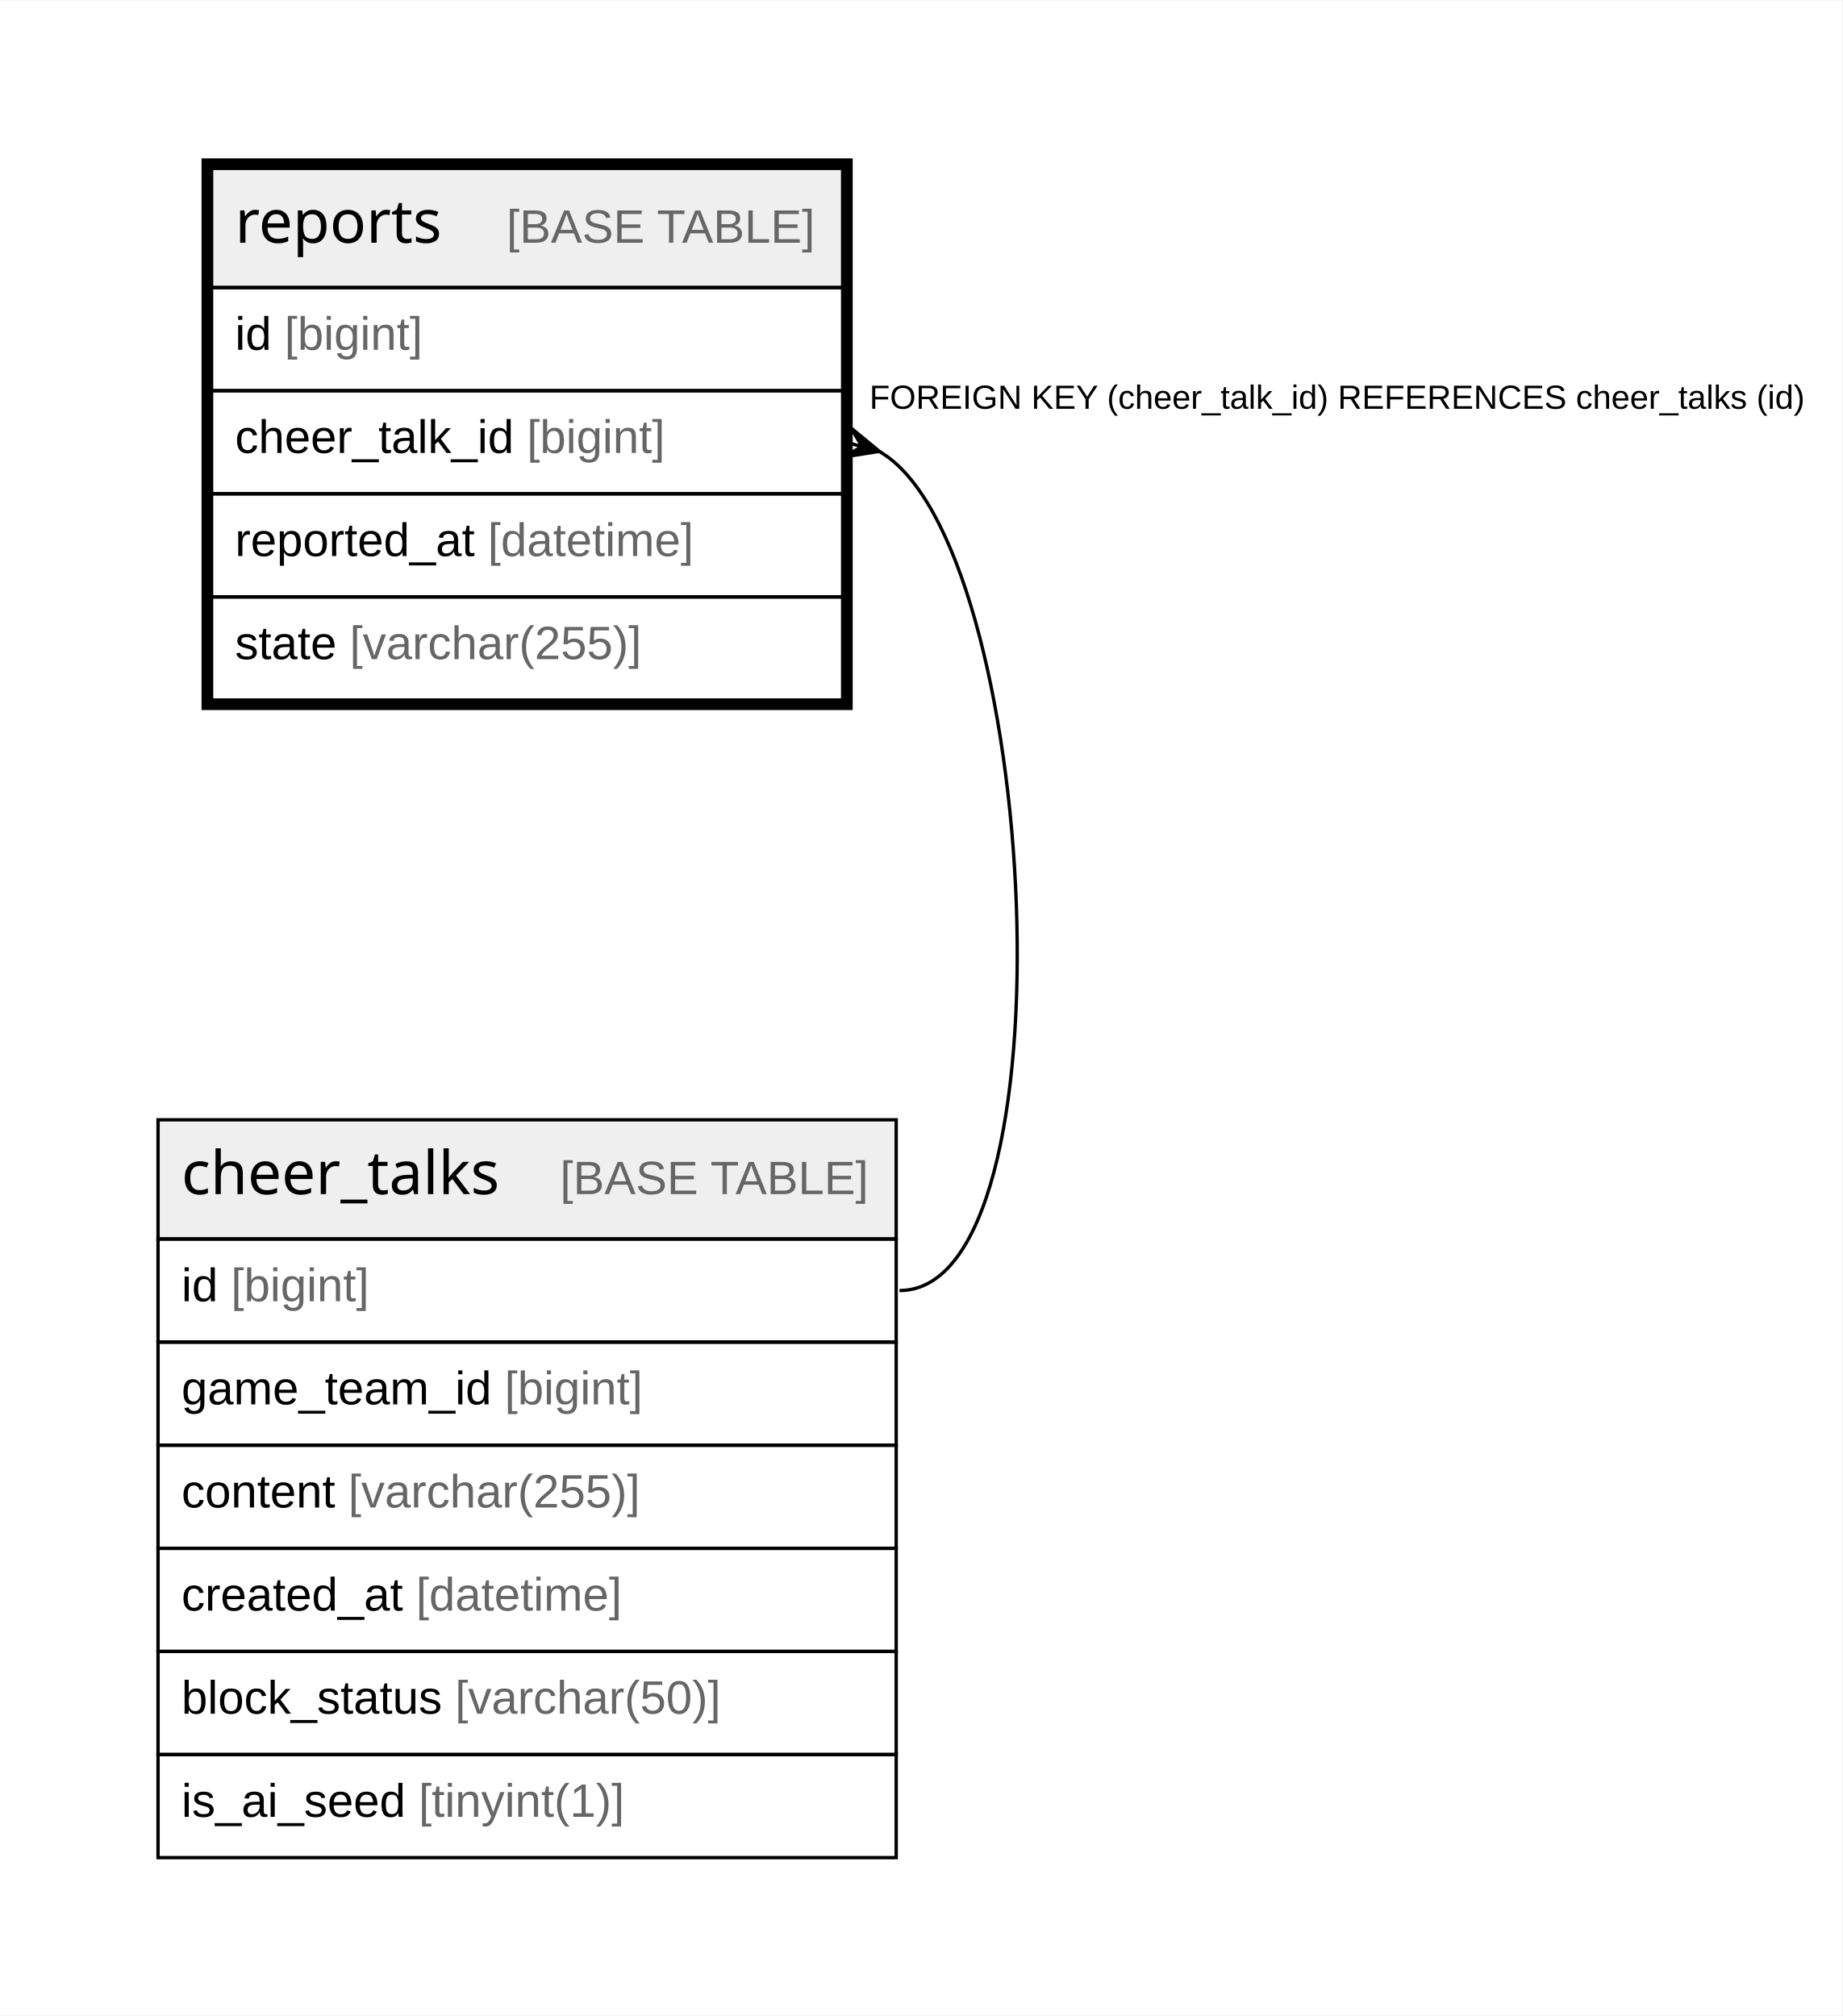
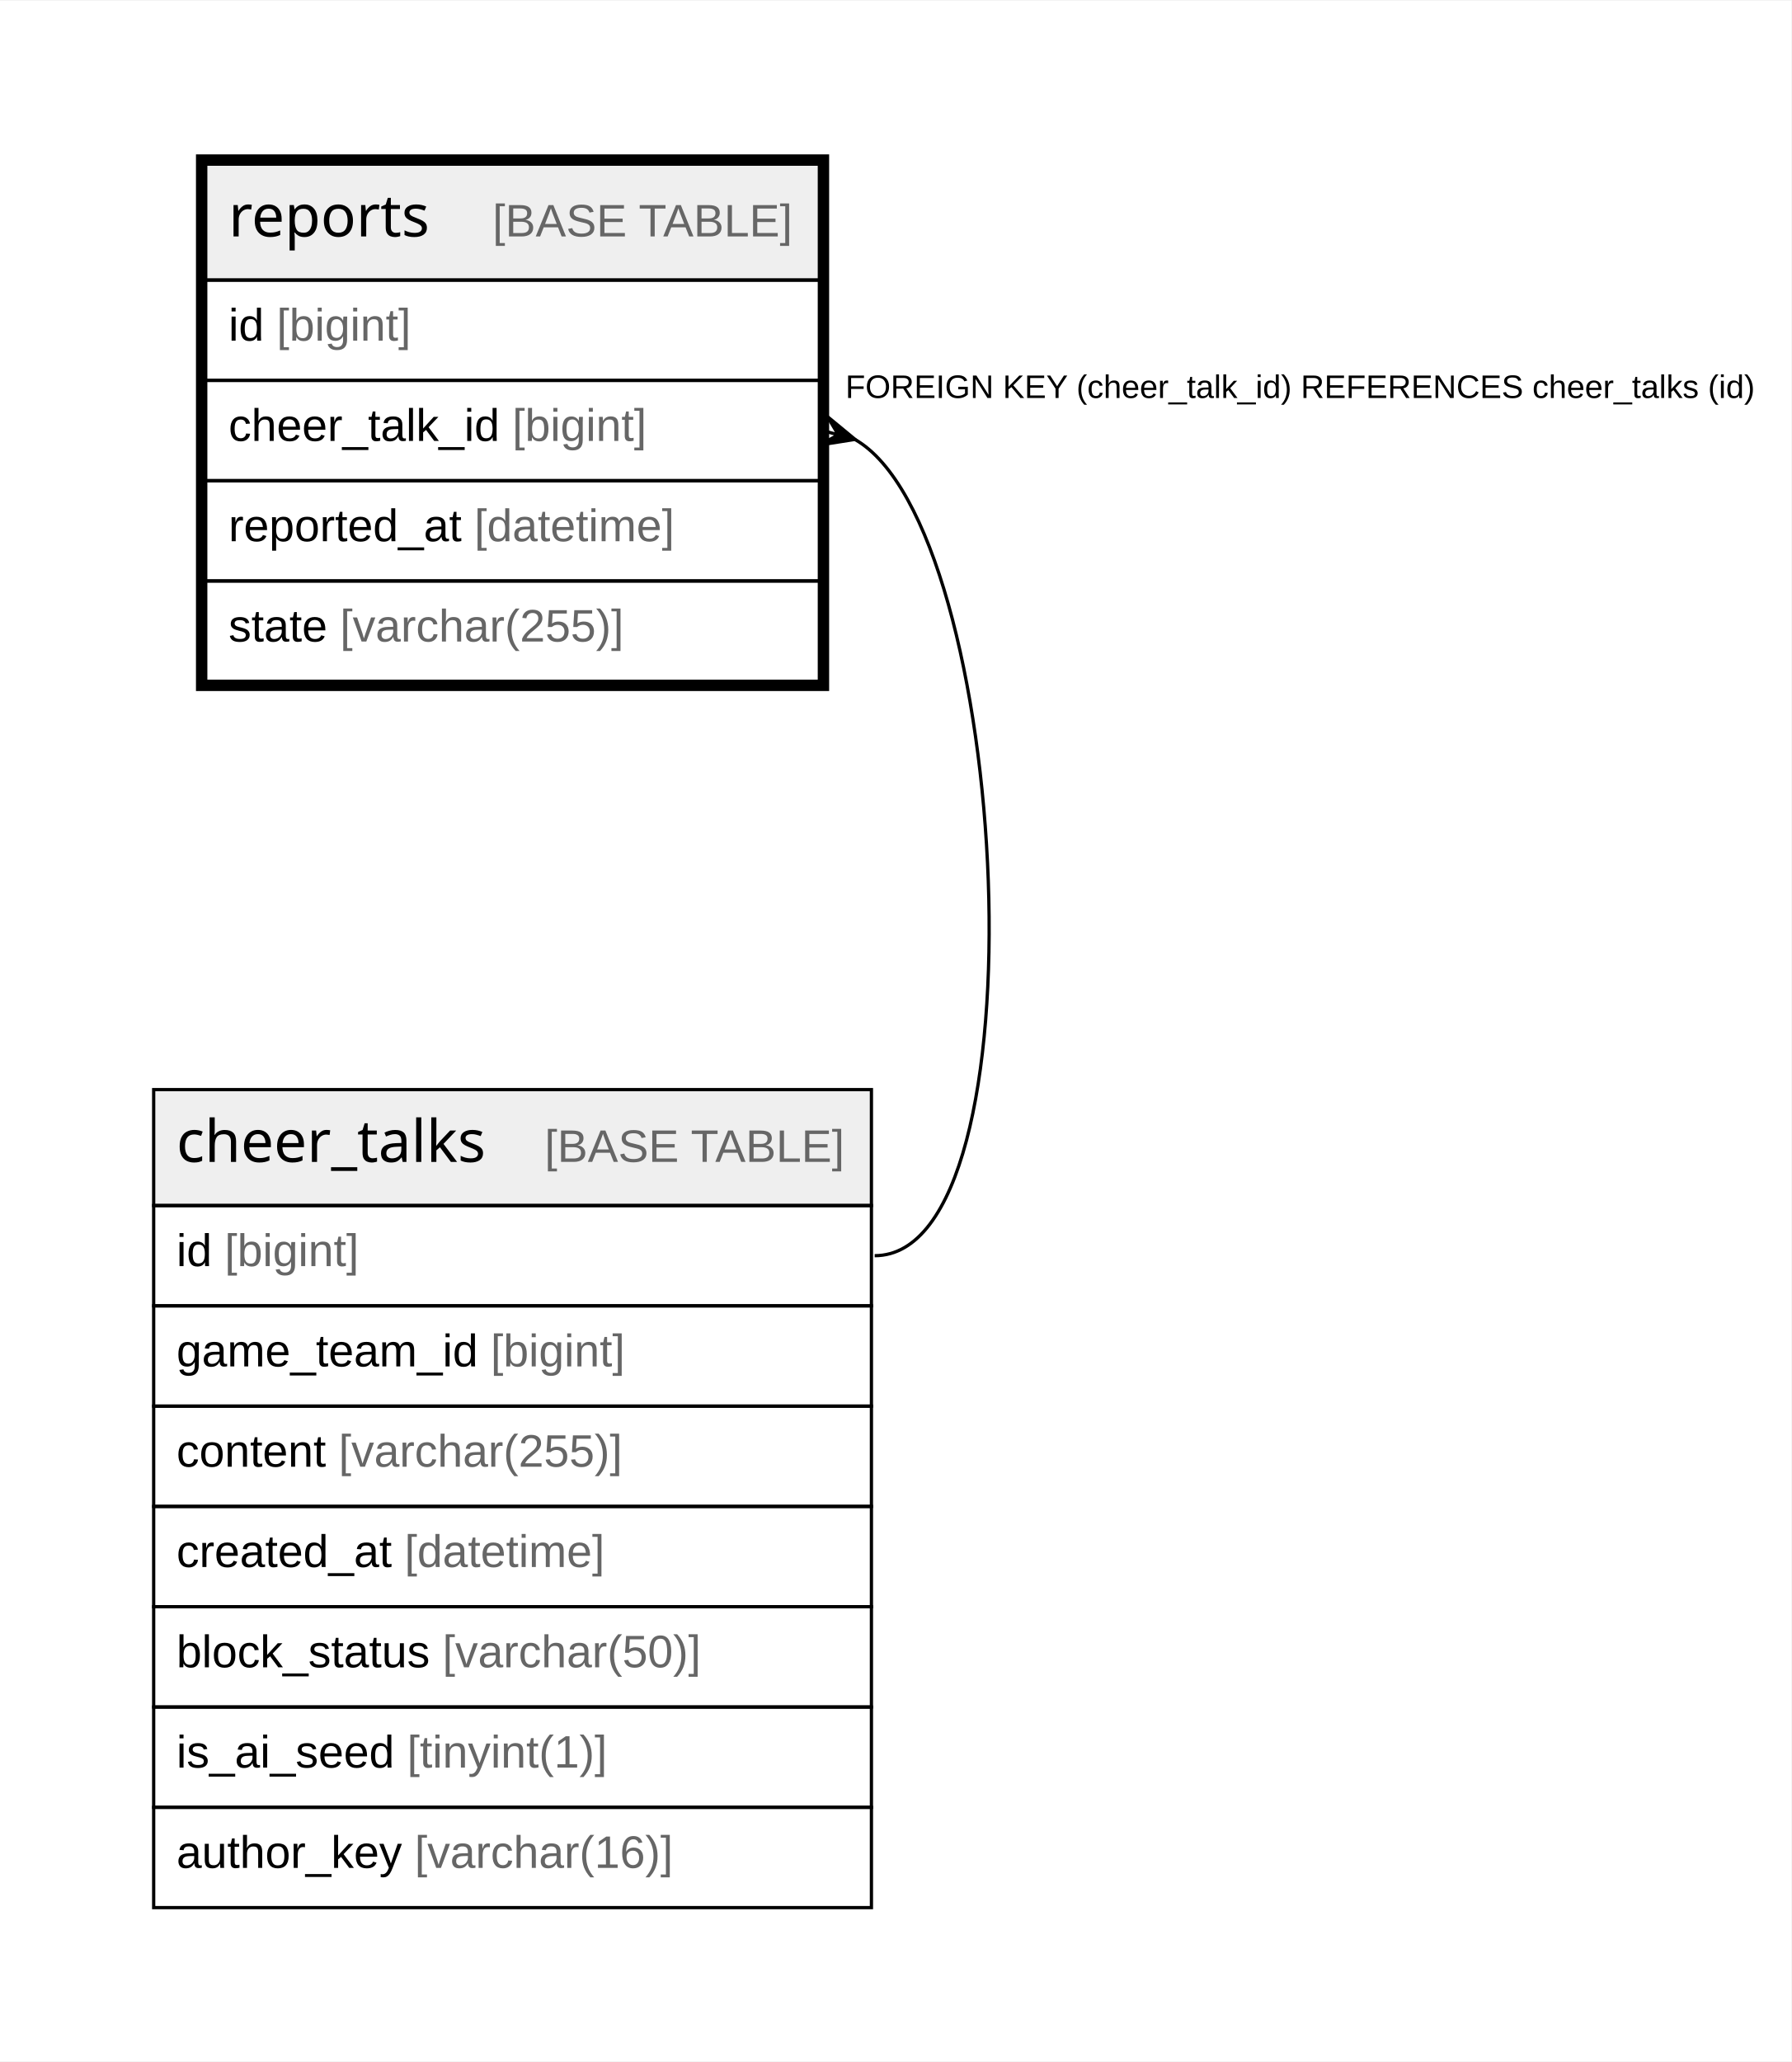
- <svg xmlns="http://www.w3.org/2000/svg" width="550pt" height="602pt" viewBox="0.00 0.00 550.19 602.00">
-   <g id="graph0" class="graph" transform="scale(1 1) rotate(0) translate(4 598)">
-     <polygon fill="white" stroke="none" points="-4,4 -4,-598 546.19,-598 546.19,4 -4,4" />
+ <svg xmlns="http://www.w3.org/2000/svg" width="550pt" height="633pt" viewBox="0.00 0.00 550.19 632.80">
+   <g id="graph0" class="graph" transform="scale(1 1) rotate(0) translate(4 628.8)">
+     <polygon fill="white" stroke="none" points="-4,4 -4,-628.8 546.19,-628.8 546.19,4 -4,4" />
    <g id="node1" class="node">
-       <polygon fill="#efefef" stroke="none" points="59.19,-512.2 59.19,-547.8 247.66,-547.8 247.66,-512.2 59.19,-512.2" />
-       <polygon fill="none" stroke="black" points="59.19,-512.2 59.19,-547.8 247.66,-547.8 247.66,-512.2 59.19,-512.2" />
-       <text text-anchor="start" x="66.19" y="-525.6" font-family="Arial Bold" font-size="18.00">reports</text>
-       <text text-anchor="start" x="116.17" y="-525.6" font-family="Arial" font-size="14.00">    </text>
-       <text text-anchor="start" x="147.29" y="-525.6" font-family="Arial" font-size="14.00" fill="#666666">[BASE TABLE]</text>
+       <polygon fill="#efefef" stroke="none" points="59.19,-543 59.19,-578.6 247.66,-578.6 247.66,-543 59.19,-543" />
+       <polygon fill="none" stroke="black" points="59.19,-543 59.19,-578.6 247.66,-578.6 247.66,-543 59.19,-543" />
+       <text text-anchor="start" x="66.19" y="-556.4" font-family="Arial Bold" font-size="18.00">reports</text>
+       <text text-anchor="start" x="116.17" y="-556.4" font-family="Arial" font-size="14.00">    </text>
+       <text text-anchor="start" x="147.29" y="-556.4" font-family="Arial" font-size="14.00" fill="#666666">[BASE TABLE]</text>
+       <polygon fill="none" stroke="black" points="59.19,-512.2 59.19,-543 247.66,-543 247.66,-512.2 59.19,-512.2" />
+       <text text-anchor="start" x="66.19" y="-524.4" font-family="Arial" font-size="14.00">id </text>
+       <text text-anchor="start" x="80.97" y="-524.4" font-family="Arial" font-size="14.00" fill="#666666">[bigint]</text>
      <polygon fill="none" stroke="black" points="59.19,-481.4 59.19,-512.2 247.66,-512.2 247.66,-481.4 59.19,-481.4" />
-       <text text-anchor="start" x="66.19" y="-493.6" font-family="Arial" font-size="14.00">id </text>
-       <text text-anchor="start" x="80.97" y="-493.6" font-family="Arial" font-size="14.00" fill="#666666">[bigint]</text>
+       <text text-anchor="start" x="66.19" y="-493.6" font-family="Arial" font-size="14.00">cheer_talk_id </text>
+       <text text-anchor="start" x="153.35" y="-493.6" font-family="Arial" font-size="14.00" fill="#666666">[bigint]</text>
      <polygon fill="none" stroke="black" points="59.19,-450.6 59.19,-481.4 247.66,-481.4 247.66,-450.6 59.19,-450.6" />
-       <text text-anchor="start" x="66.19" y="-462.8" font-family="Arial" font-size="14.00">cheer_talk_id </text>
-       <text text-anchor="start" x="153.35" y="-462.8" font-family="Arial" font-size="14.00" fill="#666666">[bigint]</text>
+       <text text-anchor="start" x="66.19" y="-462.8" font-family="Arial" font-size="14.00">reported_at </text>
+       <text text-anchor="start" x="141.68" y="-462.8" font-family="Arial" font-size="14.00" fill="#666666">[datetime]</text>
      <polygon fill="none" stroke="black" points="59.19,-419.8 59.19,-450.6 247.66,-450.6 247.66,-419.8 59.19,-419.8" />
-       <text text-anchor="start" x="66.19" y="-432" font-family="Arial" font-size="14.00">reported_at </text>
-       <text text-anchor="start" x="141.68" y="-432" font-family="Arial" font-size="14.00" fill="#666666">[datetime]</text>
-       <polygon fill="none" stroke="black" points="59.19,-389 59.19,-419.8 247.66,-419.8 247.66,-389 59.19,-389" />
-       <text text-anchor="start" x="66.19" y="-401.2" font-family="Arial" font-size="14.00">state </text>
-       <text text-anchor="start" x="100.43" y="-401.2" font-family="Arial" font-size="14.00" fill="#666666">[varchar(255)]</text>
-       <polygon fill="none" stroke="black" stroke-width="3" points="57.69,-387.5 57.69,-549.3 249.16,-549.3 249.16,-387.5 57.69,-387.5" />
+       <text text-anchor="start" x="66.19" y="-432" font-family="Arial" font-size="14.00">state </text>
+       <text text-anchor="start" x="100.43" y="-432" font-family="Arial" font-size="14.00" fill="#666666">[varchar(255)]</text>
+       <polygon fill="none" stroke="black" stroke-width="3" points="57.69,-418.3 57.69,-580.1 249.16,-580.1 249.16,-418.3 57.69,-418.3" />
    </g>
    <g id="node2" class="node">
-       <polygon fill="#efefef" stroke="none" points="43.2,-228 43.2,-263.6 263.65,-263.6 263.65,-228 43.2,-228" />
-       <polygon fill="none" stroke="black" points="43.2,-228 43.2,-263.6 263.65,-263.6 263.65,-228 43.2,-228" />
-       <text text-anchor="start" x="50.2" y="-241.4" font-family="Arial Bold" font-size="18.00">cheer_talks</text>
-       <text text-anchor="start" x="132.16" y="-241.4" font-family="Arial" font-size="14.00">    </text>
-       <text text-anchor="start" x="163.28" y="-241.4" font-family="Arial" font-size="14.00" fill="#666666">[BASE TABLE]</text>
+       <polygon fill="#efefef" stroke="none" points="43.2,-258.8 43.2,-294.4 263.65,-294.4 263.65,-258.8 43.2,-258.8" />
+       <polygon fill="none" stroke="black" points="43.2,-258.8 43.2,-294.4 263.65,-294.4 263.65,-258.8 43.2,-258.8" />
+       <text text-anchor="start" x="50.2" y="-272.2" font-family="Arial Bold" font-size="18.00">cheer_talks</text>
+       <text text-anchor="start" x="132.16" y="-272.2" font-family="Arial" font-size="14.00">    </text>
+       <text text-anchor="start" x="163.28" y="-272.2" font-family="Arial" font-size="14.00" fill="#666666">[BASE TABLE]</text>
+       <polygon fill="none" stroke="black" points="43.2,-228 43.2,-258.8 263.65,-258.8 263.65,-228 43.2,-228" />
+       <text text-anchor="start" x="50.2" y="-240.2" font-family="Arial" font-size="14.00">id </text>
+       <text text-anchor="start" x="64.99" y="-240.2" font-family="Arial" font-size="14.00" fill="#666666">[bigint]</text>
      <polygon fill="none" stroke="black" points="43.2,-197.2 43.2,-228 263.65,-228 263.65,-197.2 43.2,-197.2" />
-       <text text-anchor="start" x="50.2" y="-209.4" font-family="Arial" font-size="14.00">id </text>
-       <text text-anchor="start" x="64.99" y="-209.4" font-family="Arial" font-size="14.00" fill="#666666">[bigint]</text>
+       <text text-anchor="start" x="50.2" y="-209.4" font-family="Arial" font-size="14.00">game_team_id </text>
+       <text text-anchor="start" x="146.7" y="-209.4" font-family="Arial" font-size="14.00" fill="#666666">[bigint]</text>
      <polygon fill="none" stroke="black" points="43.2,-166.4 43.2,-197.2 263.65,-197.2 263.65,-166.4 43.2,-166.4" />
-       <text text-anchor="start" x="50.2" y="-178.6" font-family="Arial" font-size="14.00">game_team_id </text>
-       <text text-anchor="start" x="146.7" y="-178.6" font-family="Arial" font-size="14.00" fill="#666666">[bigint]</text>
+       <text text-anchor="start" x="50.2" y="-178.6" font-family="Arial" font-size="14.00">content </text>
+       <text text-anchor="start" x="100.01" y="-178.6" font-family="Arial" font-size="14.00" fill="#666666">[varchar(255)]</text>
      <polygon fill="none" stroke="black" points="43.2,-135.6 43.2,-166.4 263.65,-166.4 263.65,-135.6 43.2,-135.6" />
-       <text text-anchor="start" x="50.2" y="-147.8" font-family="Arial" font-size="14.00">content </text>
-       <text text-anchor="start" x="100.01" y="-147.8" font-family="Arial" font-size="14.00" fill="#666666">[varchar(255)]</text>
+       <text text-anchor="start" x="50.2" y="-147.8" font-family="Arial" font-size="14.00">created_at </text>
+       <text text-anchor="start" x="120.25" y="-147.8" font-family="Arial" font-size="14.00" fill="#666666">[datetime]</text>
      <polygon fill="none" stroke="black" points="43.2,-104.8 43.2,-135.6 263.65,-135.6 263.65,-104.8 43.2,-104.8" />
-       <text text-anchor="start" x="50.2" y="-117" font-family="Arial" font-size="14.00">created_at </text>
-       <text text-anchor="start" x="120.25" y="-117" font-family="Arial" font-size="14.00" fill="#666666">[datetime]</text>
+       <text text-anchor="start" x="50.2" y="-117" font-family="Arial" font-size="14.00">block_status </text>
+       <text text-anchor="start" x="131.91" y="-117" font-family="Arial" font-size="14.00" fill="#666666">[varchar(50)]</text>
      <polygon fill="none" stroke="black" points="43.2,-74 43.2,-104.8 263.65,-104.8 263.65,-74 43.2,-74" />
-       <text text-anchor="start" x="50.2" y="-86.2" font-family="Arial" font-size="14.00">block_status </text>
-       <text text-anchor="start" x="131.91" y="-86.2" font-family="Arial" font-size="14.00" fill="#666666">[varchar(50)]</text>
+       <text text-anchor="start" x="50.2" y="-86.2" font-family="Arial" font-size="14.00">is_ai_seed </text>
+       <text text-anchor="start" x="121.03" y="-86.2" font-family="Arial" font-size="14.00" fill="#666666">[tinyint(1)]</text>
      <polygon fill="none" stroke="black" points="43.2,-43.2 43.2,-74 263.65,-74 263.65,-43.2 43.2,-43.2" />
-       <text text-anchor="start" x="50.2" y="-55.4" font-family="Arial" font-size="14.00">is_ai_seed </text>
-       <text text-anchor="start" x="121.03" y="-55.4" font-family="Arial" font-size="14.00" fill="#666666">[tinyint(1)]</text>
+       <text text-anchor="start" x="50.2" y="-55.4" font-family="Arial" font-size="14.00">author_key </text>
+       <text text-anchor="start" x="123.36" y="-55.4" font-family="Arial" font-size="14.00" fill="#666666">[varchar(16)]</text>
    </g>
    <g id="edge1" class="edge">
-       <path fill="none" stroke="black" d="M258.46,-463.33C306.75,-436.24 317.65,-212.6 264.65,-212.6" />
-       <polygon fill="black" stroke="black" points="258.63,-463.28 247.8,-461.57 253.48,-464.68 249.31,-465.82 249.31,-465.82 249.31,-465.82 253.48,-464.68 250.17,-470.25 258.63,-463.28" />
-       <text text-anchor="start" x="255.66" y="-476" font-family="Arial" font-size="10.00">FOREIGN KEY (cheer_talk_id) REFERENCES cheer_talks (id)</text>
+       <path fill="none" stroke="black" d="M258.46,-494.13C306.75,-467.04 317.65,-243.4 264.65,-243.4" />
+       <polygon fill="black" stroke="black" points="258.63,-494.08 247.8,-492.37 253.48,-495.48 249.31,-496.62 249.31,-496.62 249.31,-496.62 253.48,-495.48 250.17,-501.05 258.63,-494.08" />
+       <text text-anchor="start" x="255.66" y="-506.8" font-family="Arial" font-size="10.00">FOREIGN KEY (cheer_talk_id) REFERENCES cheer_talks (id)</text>
    </g>
  </g>
</svg>
